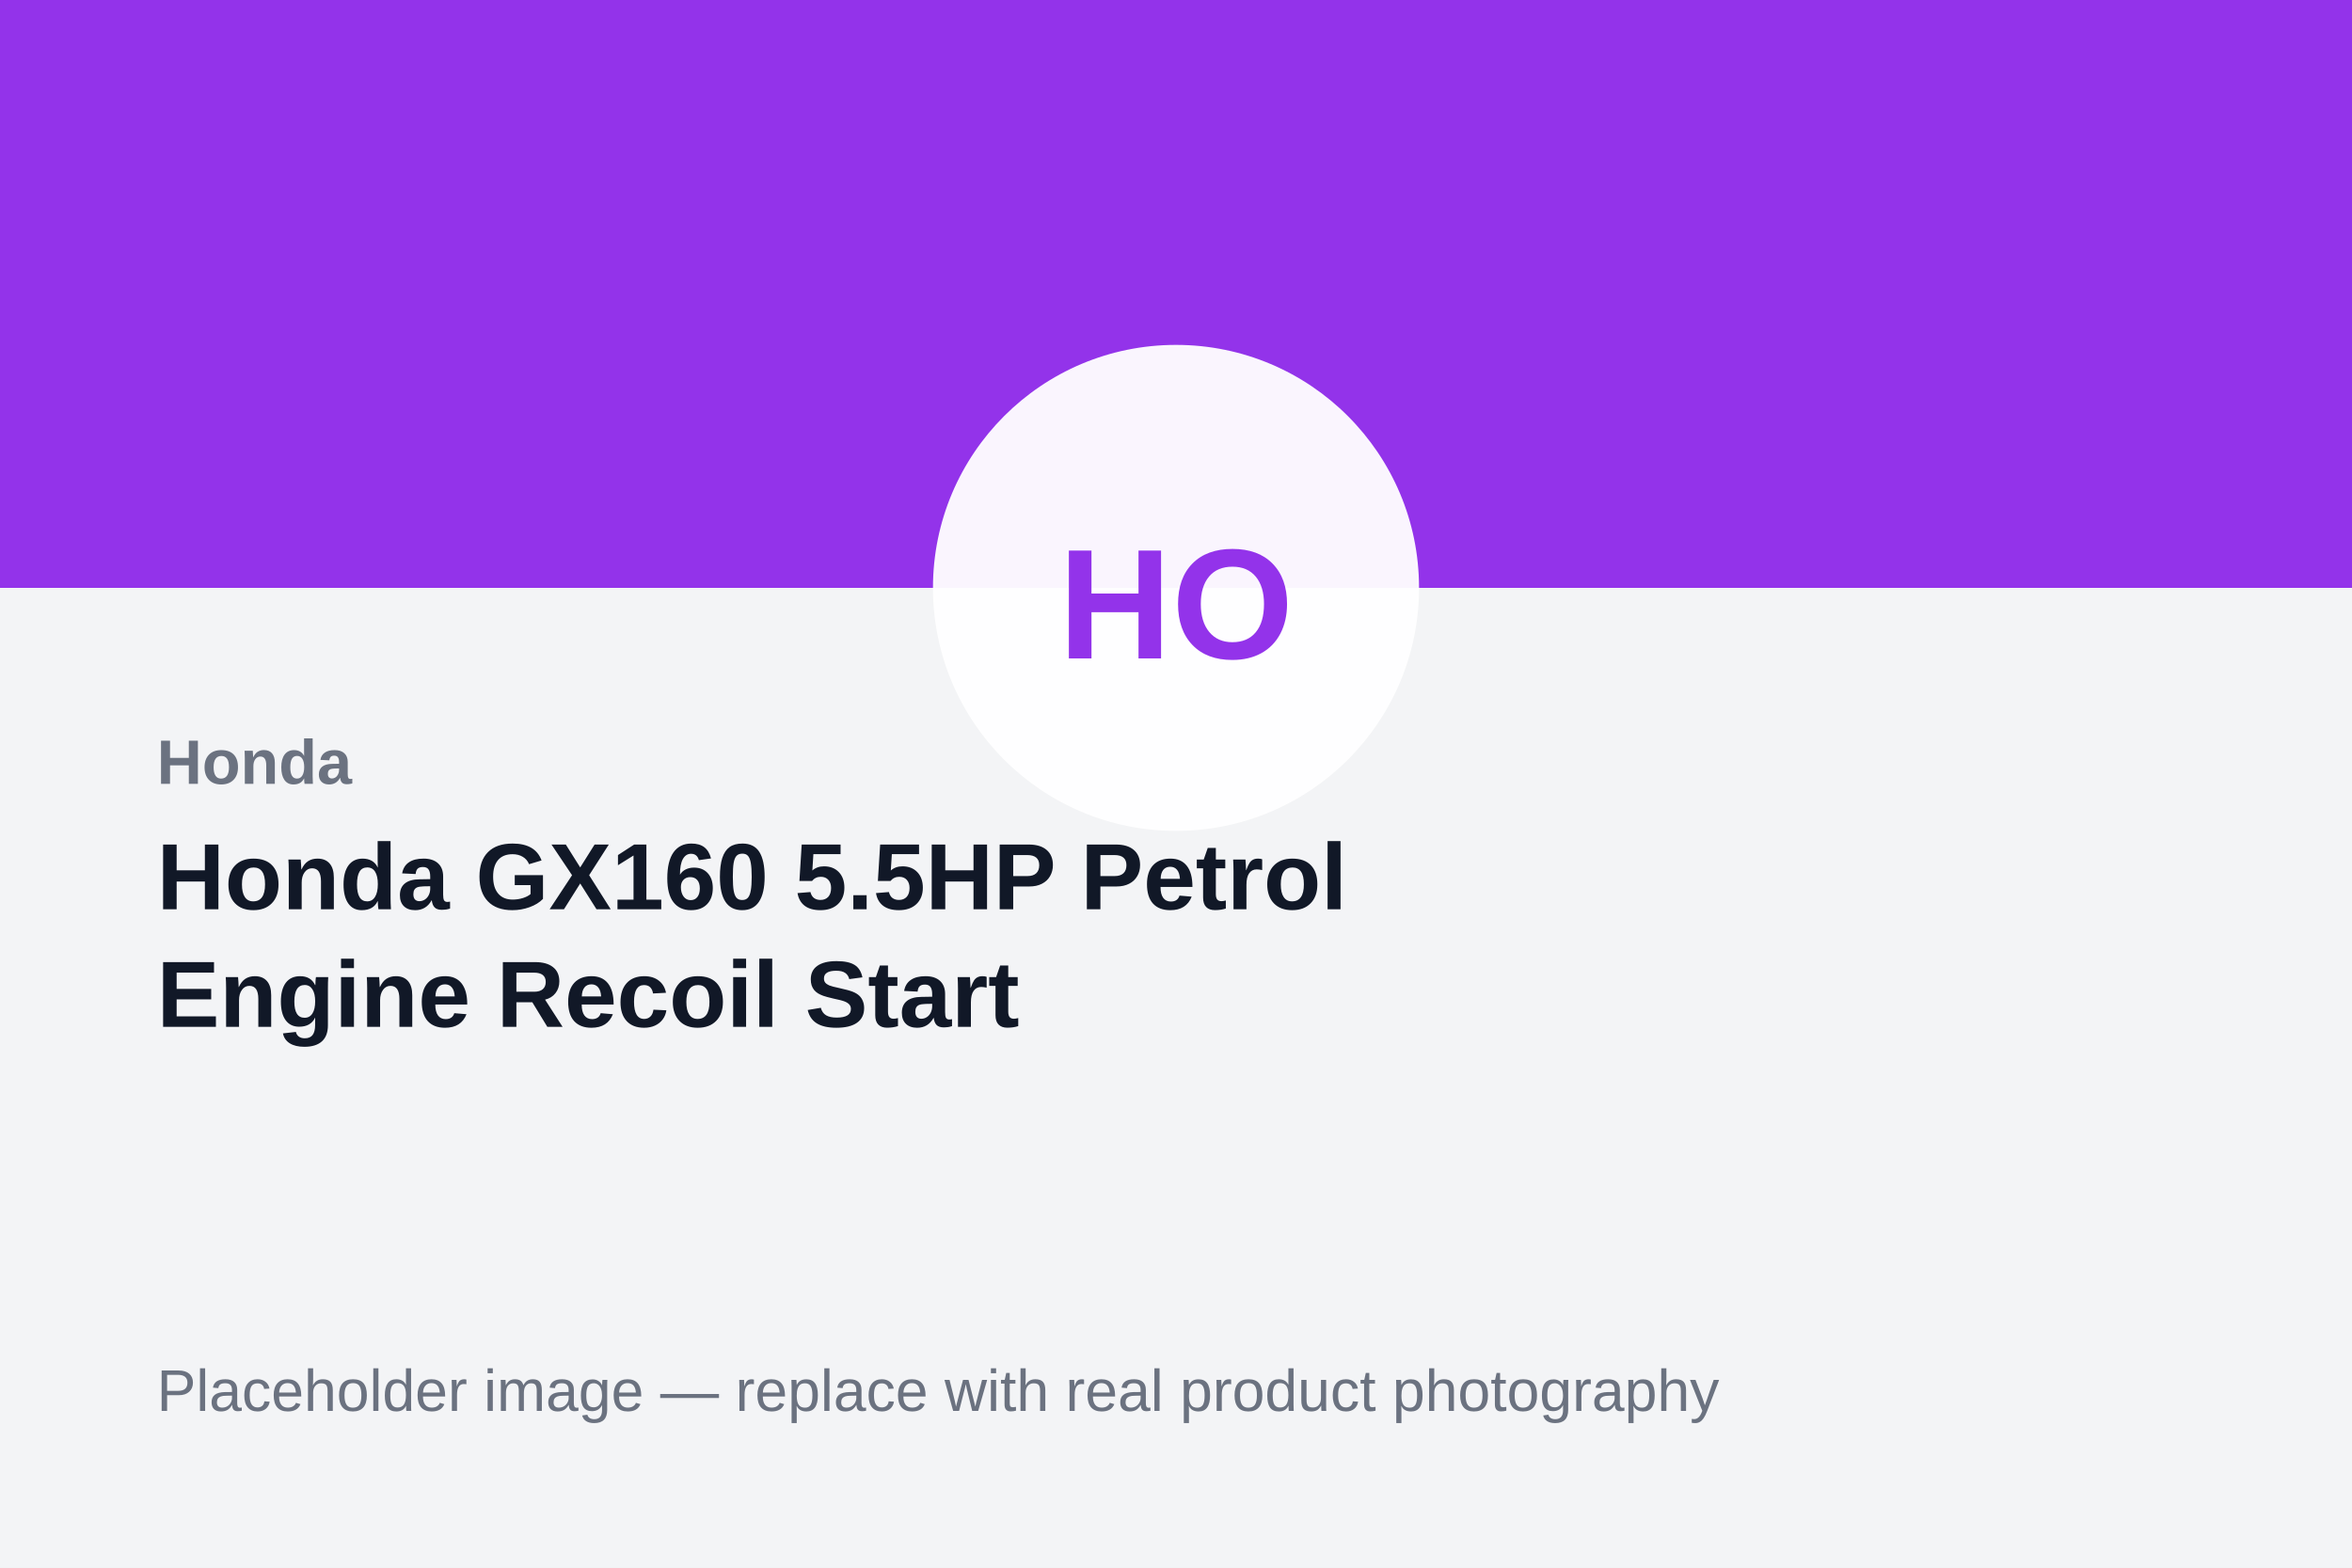
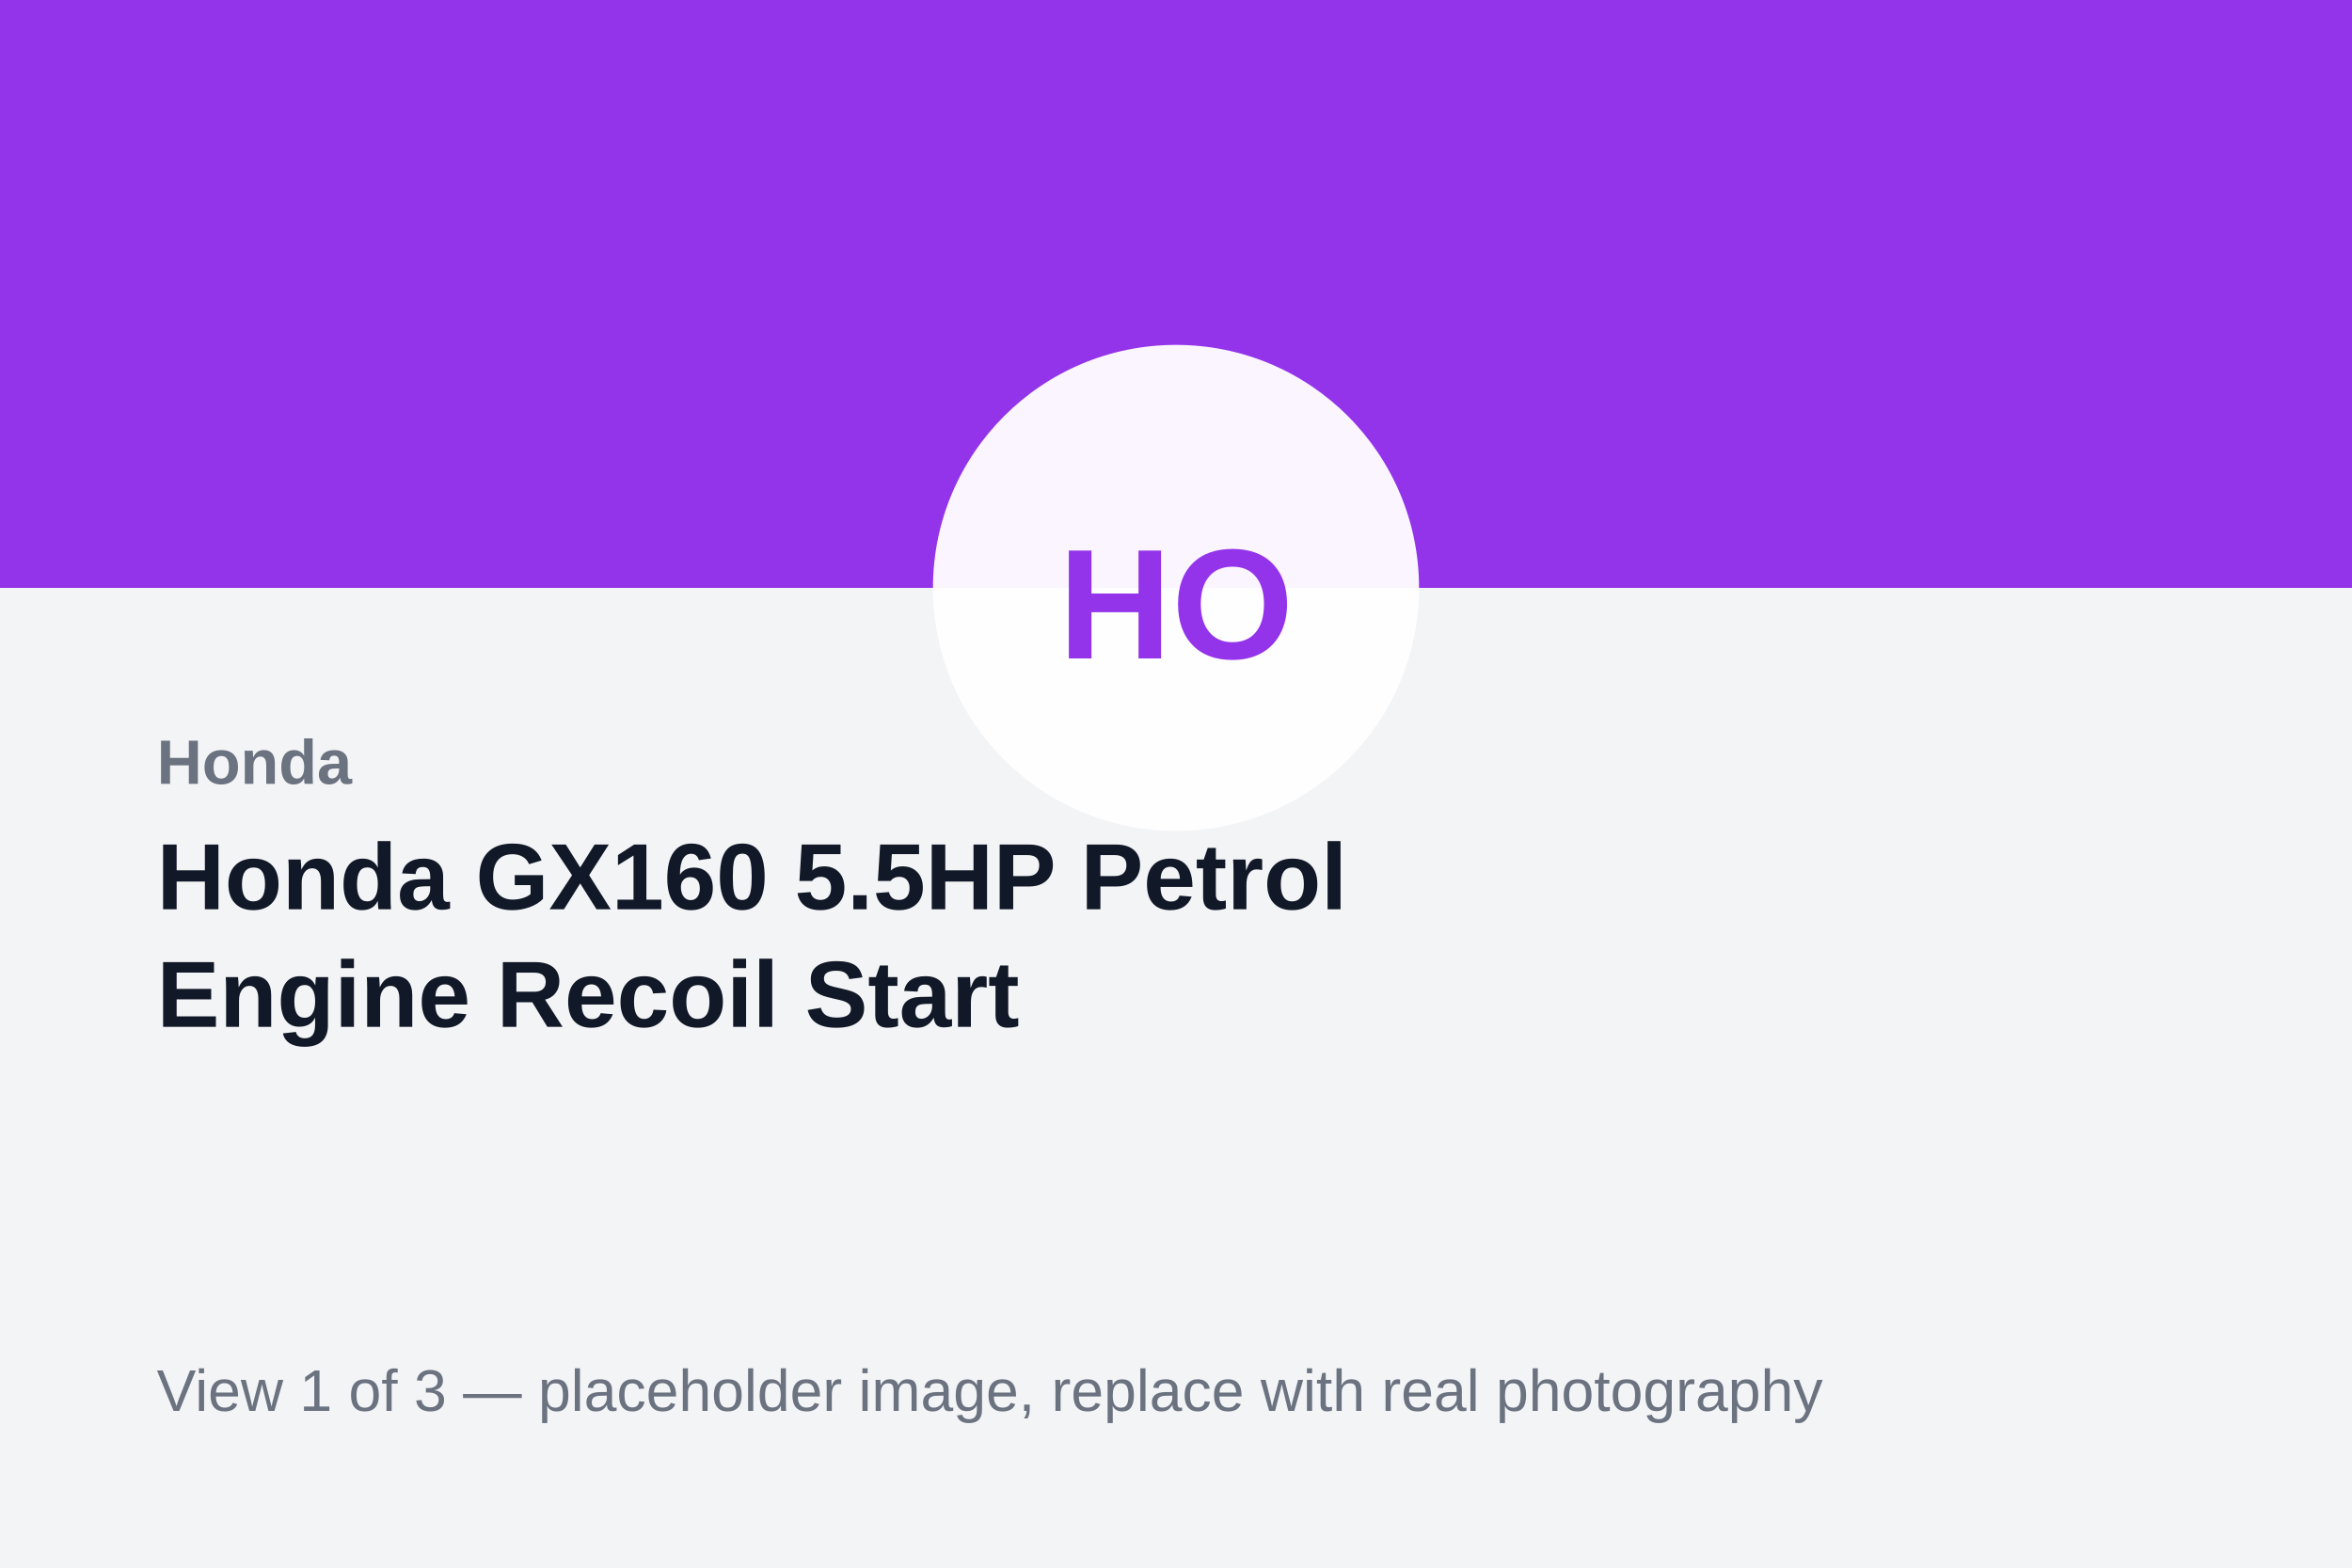
<svg xmlns="http://www.w3.org/2000/svg" viewBox="0 0 600 400" width="600" height="400" role="img" aria-label="Honda GX160 5.5HP Petrol Engine Recoil Start">
  <rect width="600" height="400" fill="#F3F4F6" />
  <rect x="0" y="0" width="600" height="150" fill="#9333EA" />
  <circle cx="300" cy="150" r="62" fill="#ffffff" opacity="0.95" />
  <text x="300" y="168" text-anchor="middle" font-family="Segoe UI, Arial, sans-serif" font-size="40" font-weight="800" fill="#9333EA">HO</text>
  <text x="40" y="200" font-family="Segoe UI, Arial, sans-serif" font-size="16" font-weight="600" fill="#6B7280">Honda</text>
  <text x="40" y="232" font-family="Segoe UI, Arial, sans-serif" font-size="24" font-weight="700" fill="#111827">Honda GX160 5.5HP Petrol</text>
  <text x="40" y="262" font-family="Segoe UI, Arial, sans-serif" font-size="24" font-weight="700" fill="#111827">Engine Recoil Start</text>
-   <text x="40" y="360" font-family="Segoe UI, Arial, sans-serif" font-size="15" fill="#6B7280">Placeholder image — replace with real product photography</text>
+   <text x="40" y="360" font-family="Segoe UI, Arial, sans-serif" font-size="15" fill="#6B7280">View 1 of 3 — placeholder image, replace with real photography</text>
</svg>
